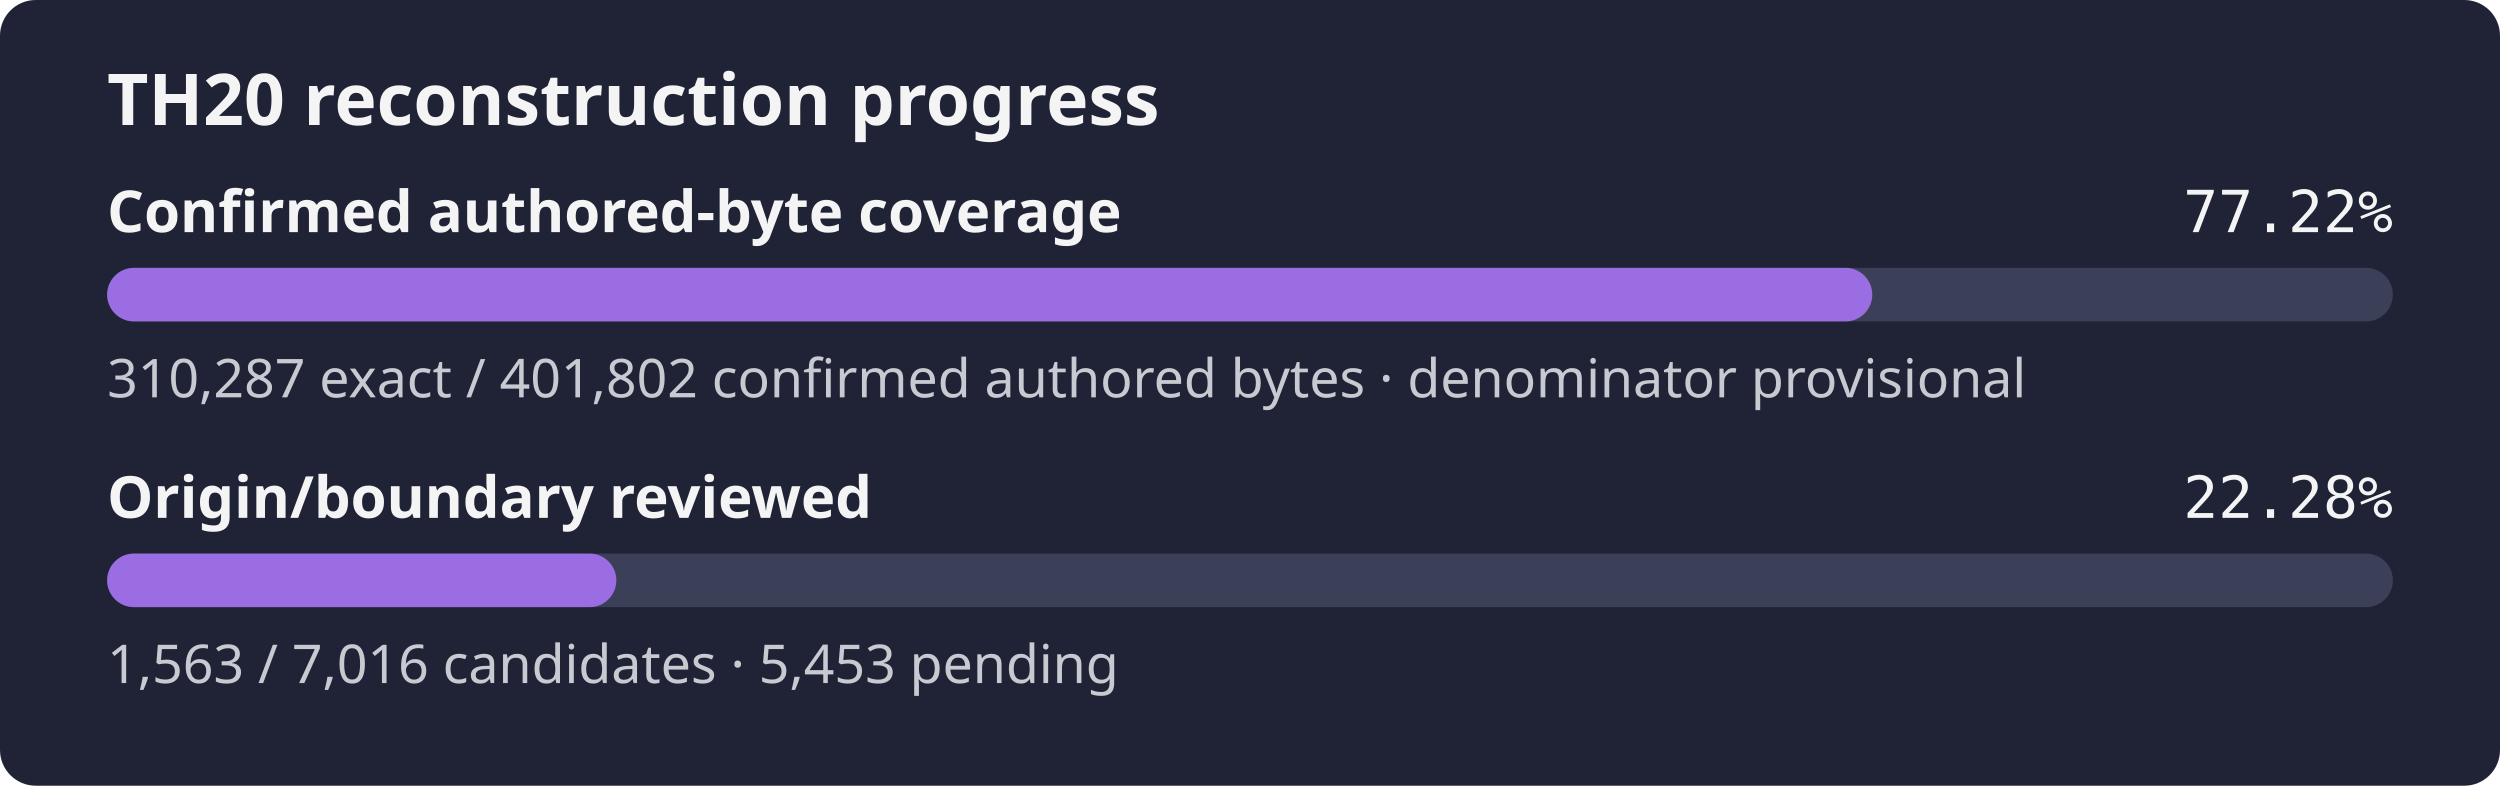
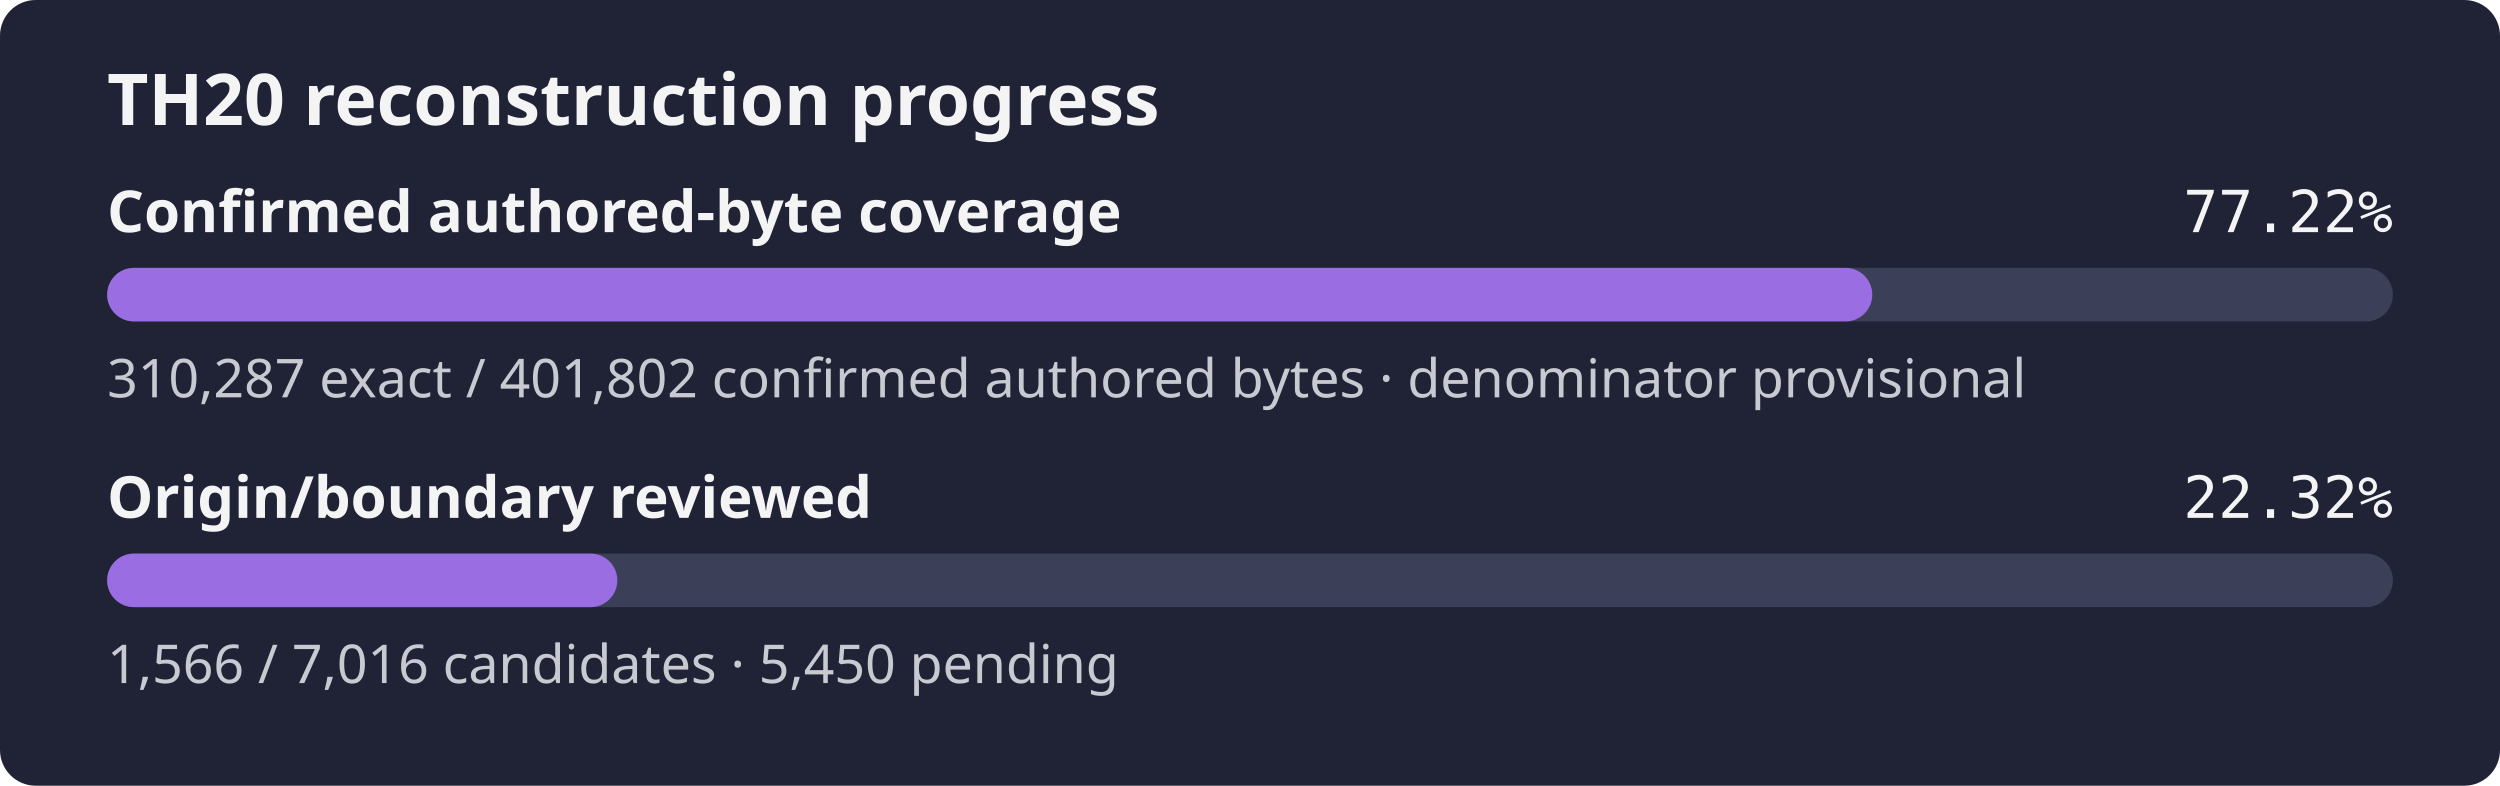
- <svg xmlns="http://www.w3.org/2000/svg" width="560" height="176" role="img" aria-label="TH20 reconstruction progress: 77.22% of the confirmed authored-byte set is exact, origin review 22.28%">
+ <svg xmlns="http://www.w3.org/2000/svg" width="560" height="176" role="img" aria-label="TH20 reconstruction progress: 77.22% of the confirmed authored-byte set is exact, origin review 22.32%">
  <rect width="560" height="176" rx="8" fill="#1f2335" />
  <text x="24" y="28" fill="#f4f4f5" font-family="sans-serif" font-size="16" font-weight="600">TH20 reconstruction progress</text>
  <text x="24" y="52" fill="#f4f4f5" font-family="sans-serif" font-size="13" font-weight="600">Confirmed authored-byte coverage</text>
  <text x="536" y="52" fill="#f4f4f5" text-anchor="end" font-family="monospace" font-size="13">77.22%</text>
  <rect x="24" y="60" width="512" height="12" rx="6" fill="#3b4058" />
  <rect x="24" y="60" width="395.39" height="12" rx="6" fill="#9b6de3" />
  <text x="24" y="89" fill="#c8cad2" font-family="sans-serif" font-size="12">310,287 exact / 401,802 confirmed authored bytes · denominator provisional</text>
  <text x="24" y="116" fill="#f4f4f5" font-family="sans-serif" font-size="13" font-weight="600">Origin/boundary reviewed</text>
-   <text x="536" y="116" fill="#f4f4f5" text-anchor="end" font-family="monospace" font-size="13">22.28%</text>
+   <text x="536" y="116" fill="#f4f4f5" text-anchor="end" font-family="monospace" font-size="13">22.32%</text>
  <rect x="24" y="124" width="512" height="12" rx="6" fill="#3b4058" />
-   <rect x="24" y="124" width="114.06" height="12" rx="6" fill="#9b6de3" />
-   <text x="24" y="153" fill="#c8cad2" font-family="sans-serif" font-size="12">1,563 / 7,016 candidates · 5,453 pending</text>
+   <rect x="24" y="124" width="114.28" height="12" rx="6" fill="#9b6de3" />
+   <text x="24" y="153" fill="#c8cad2" font-family="sans-serif" font-size="12">1,566 / 7,016 candidates · 5,450 pending</text>
</svg>
